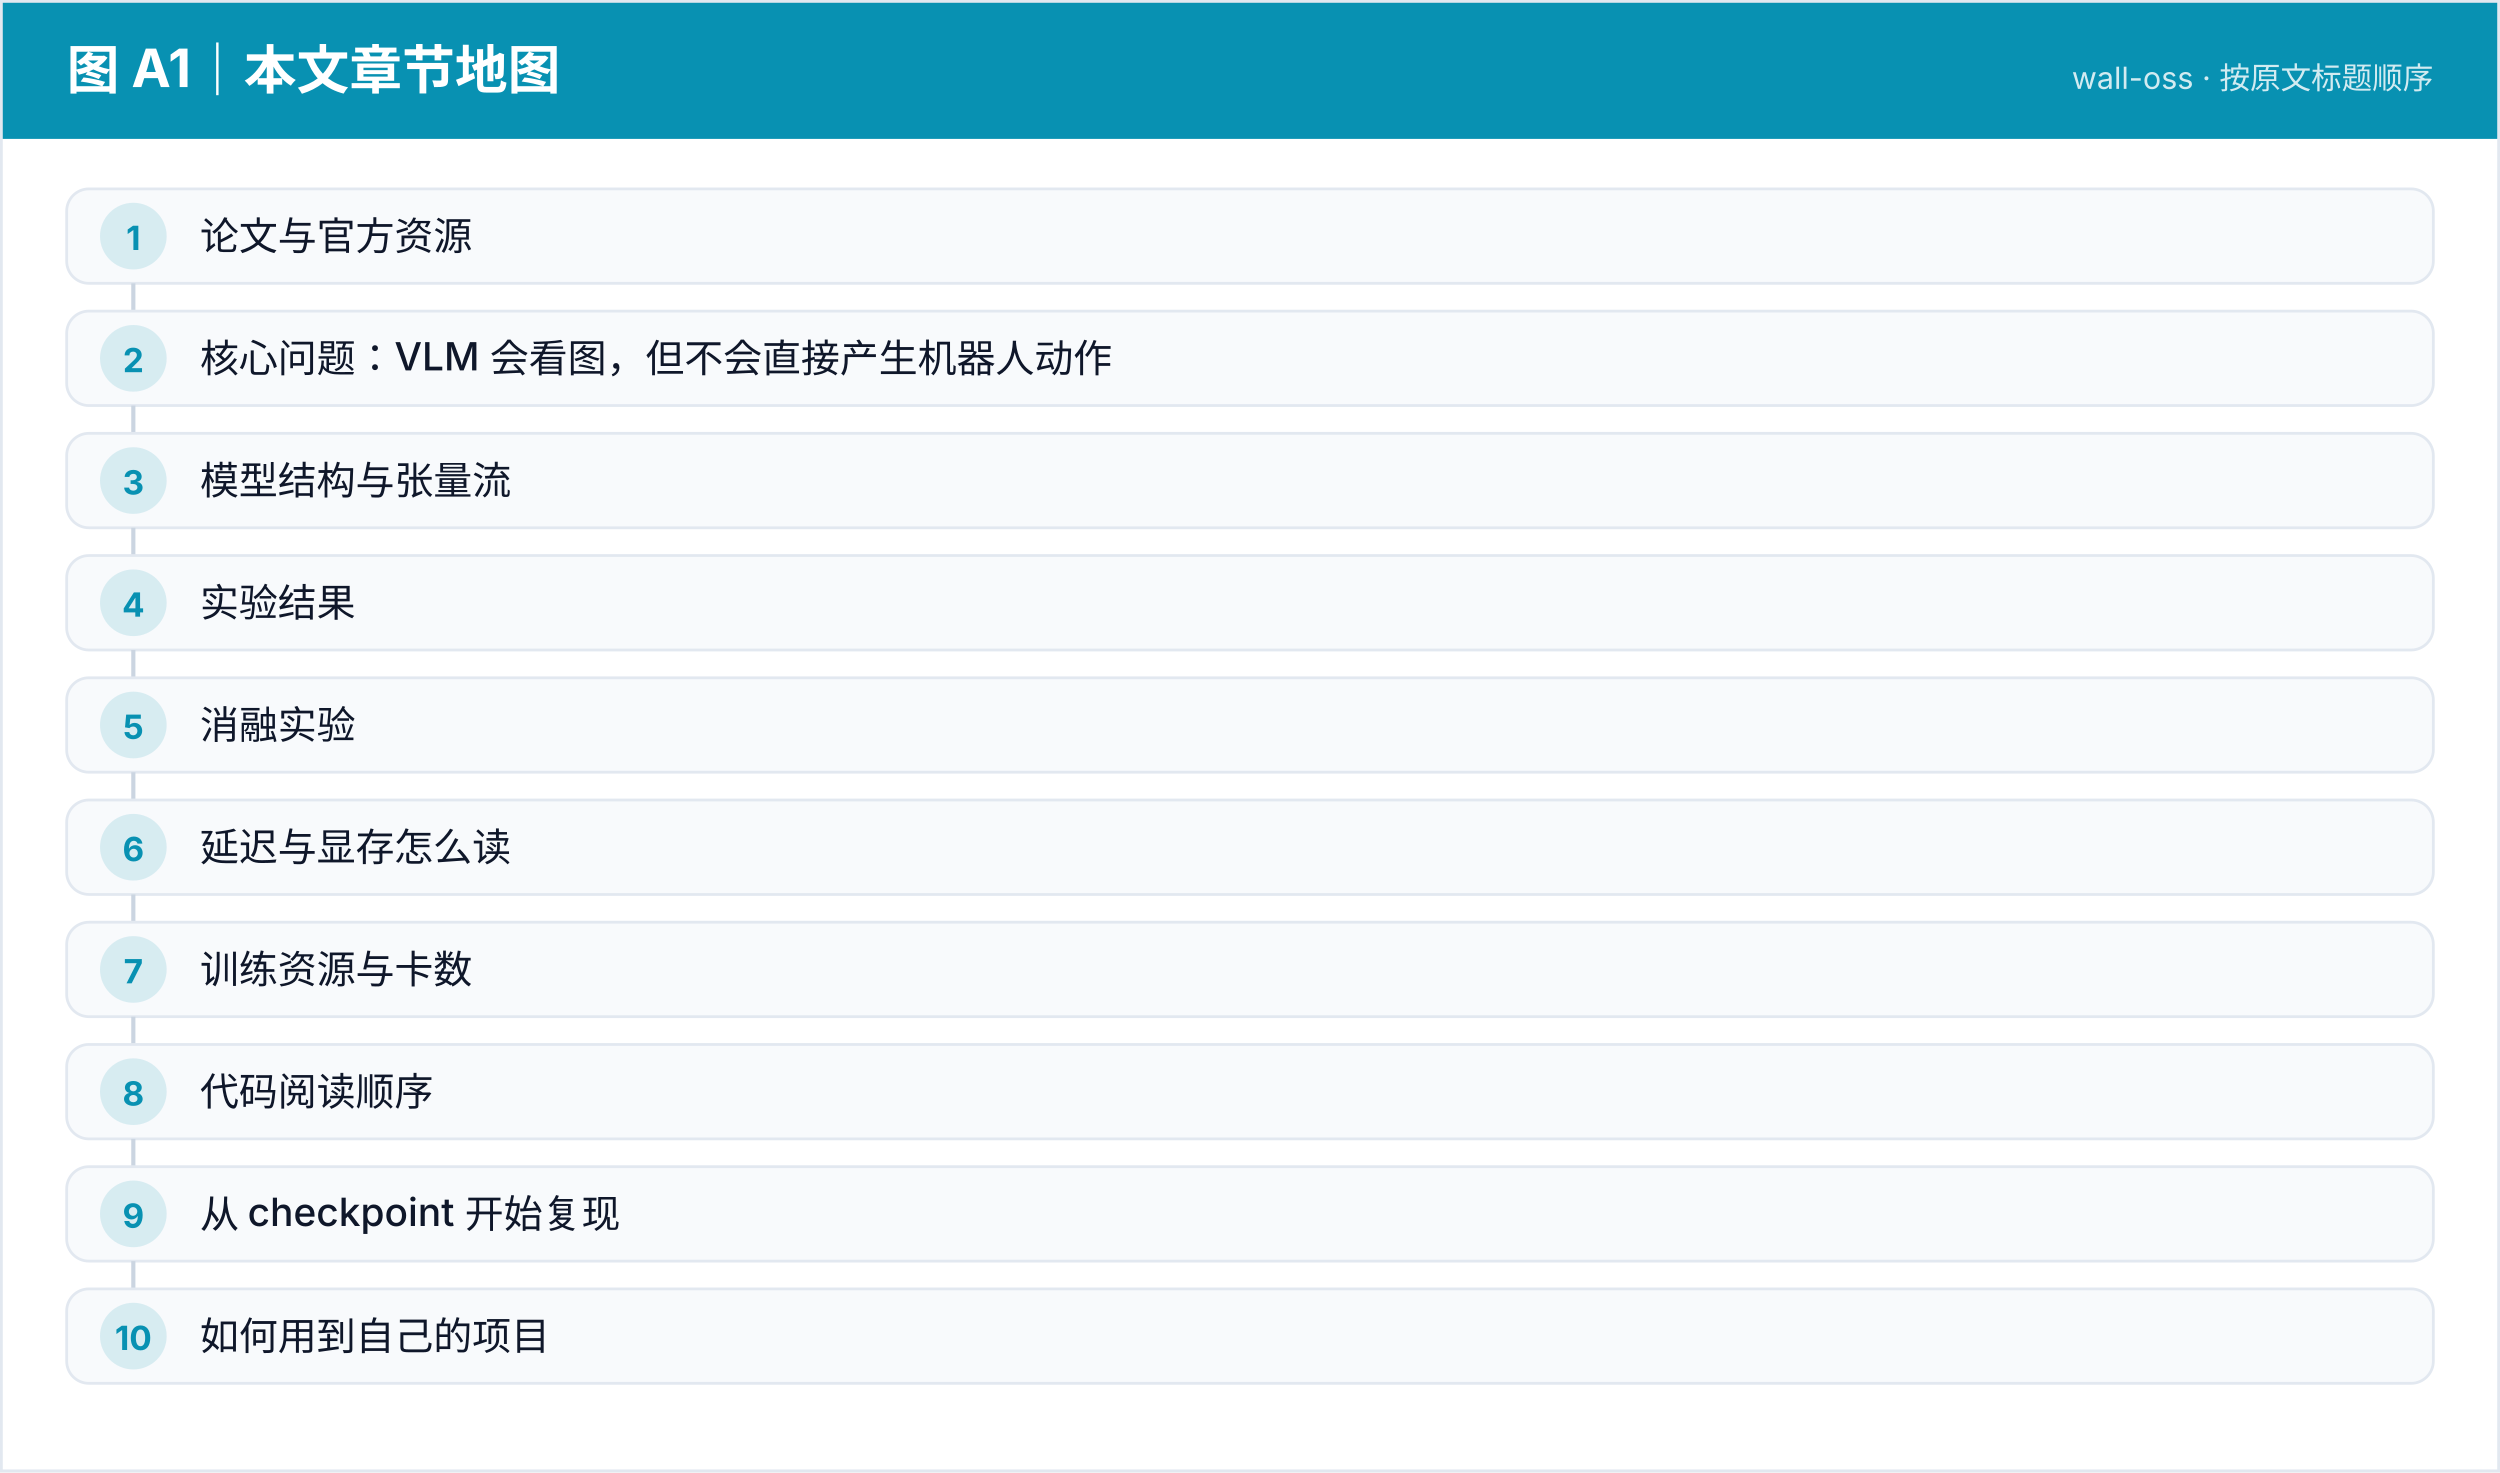
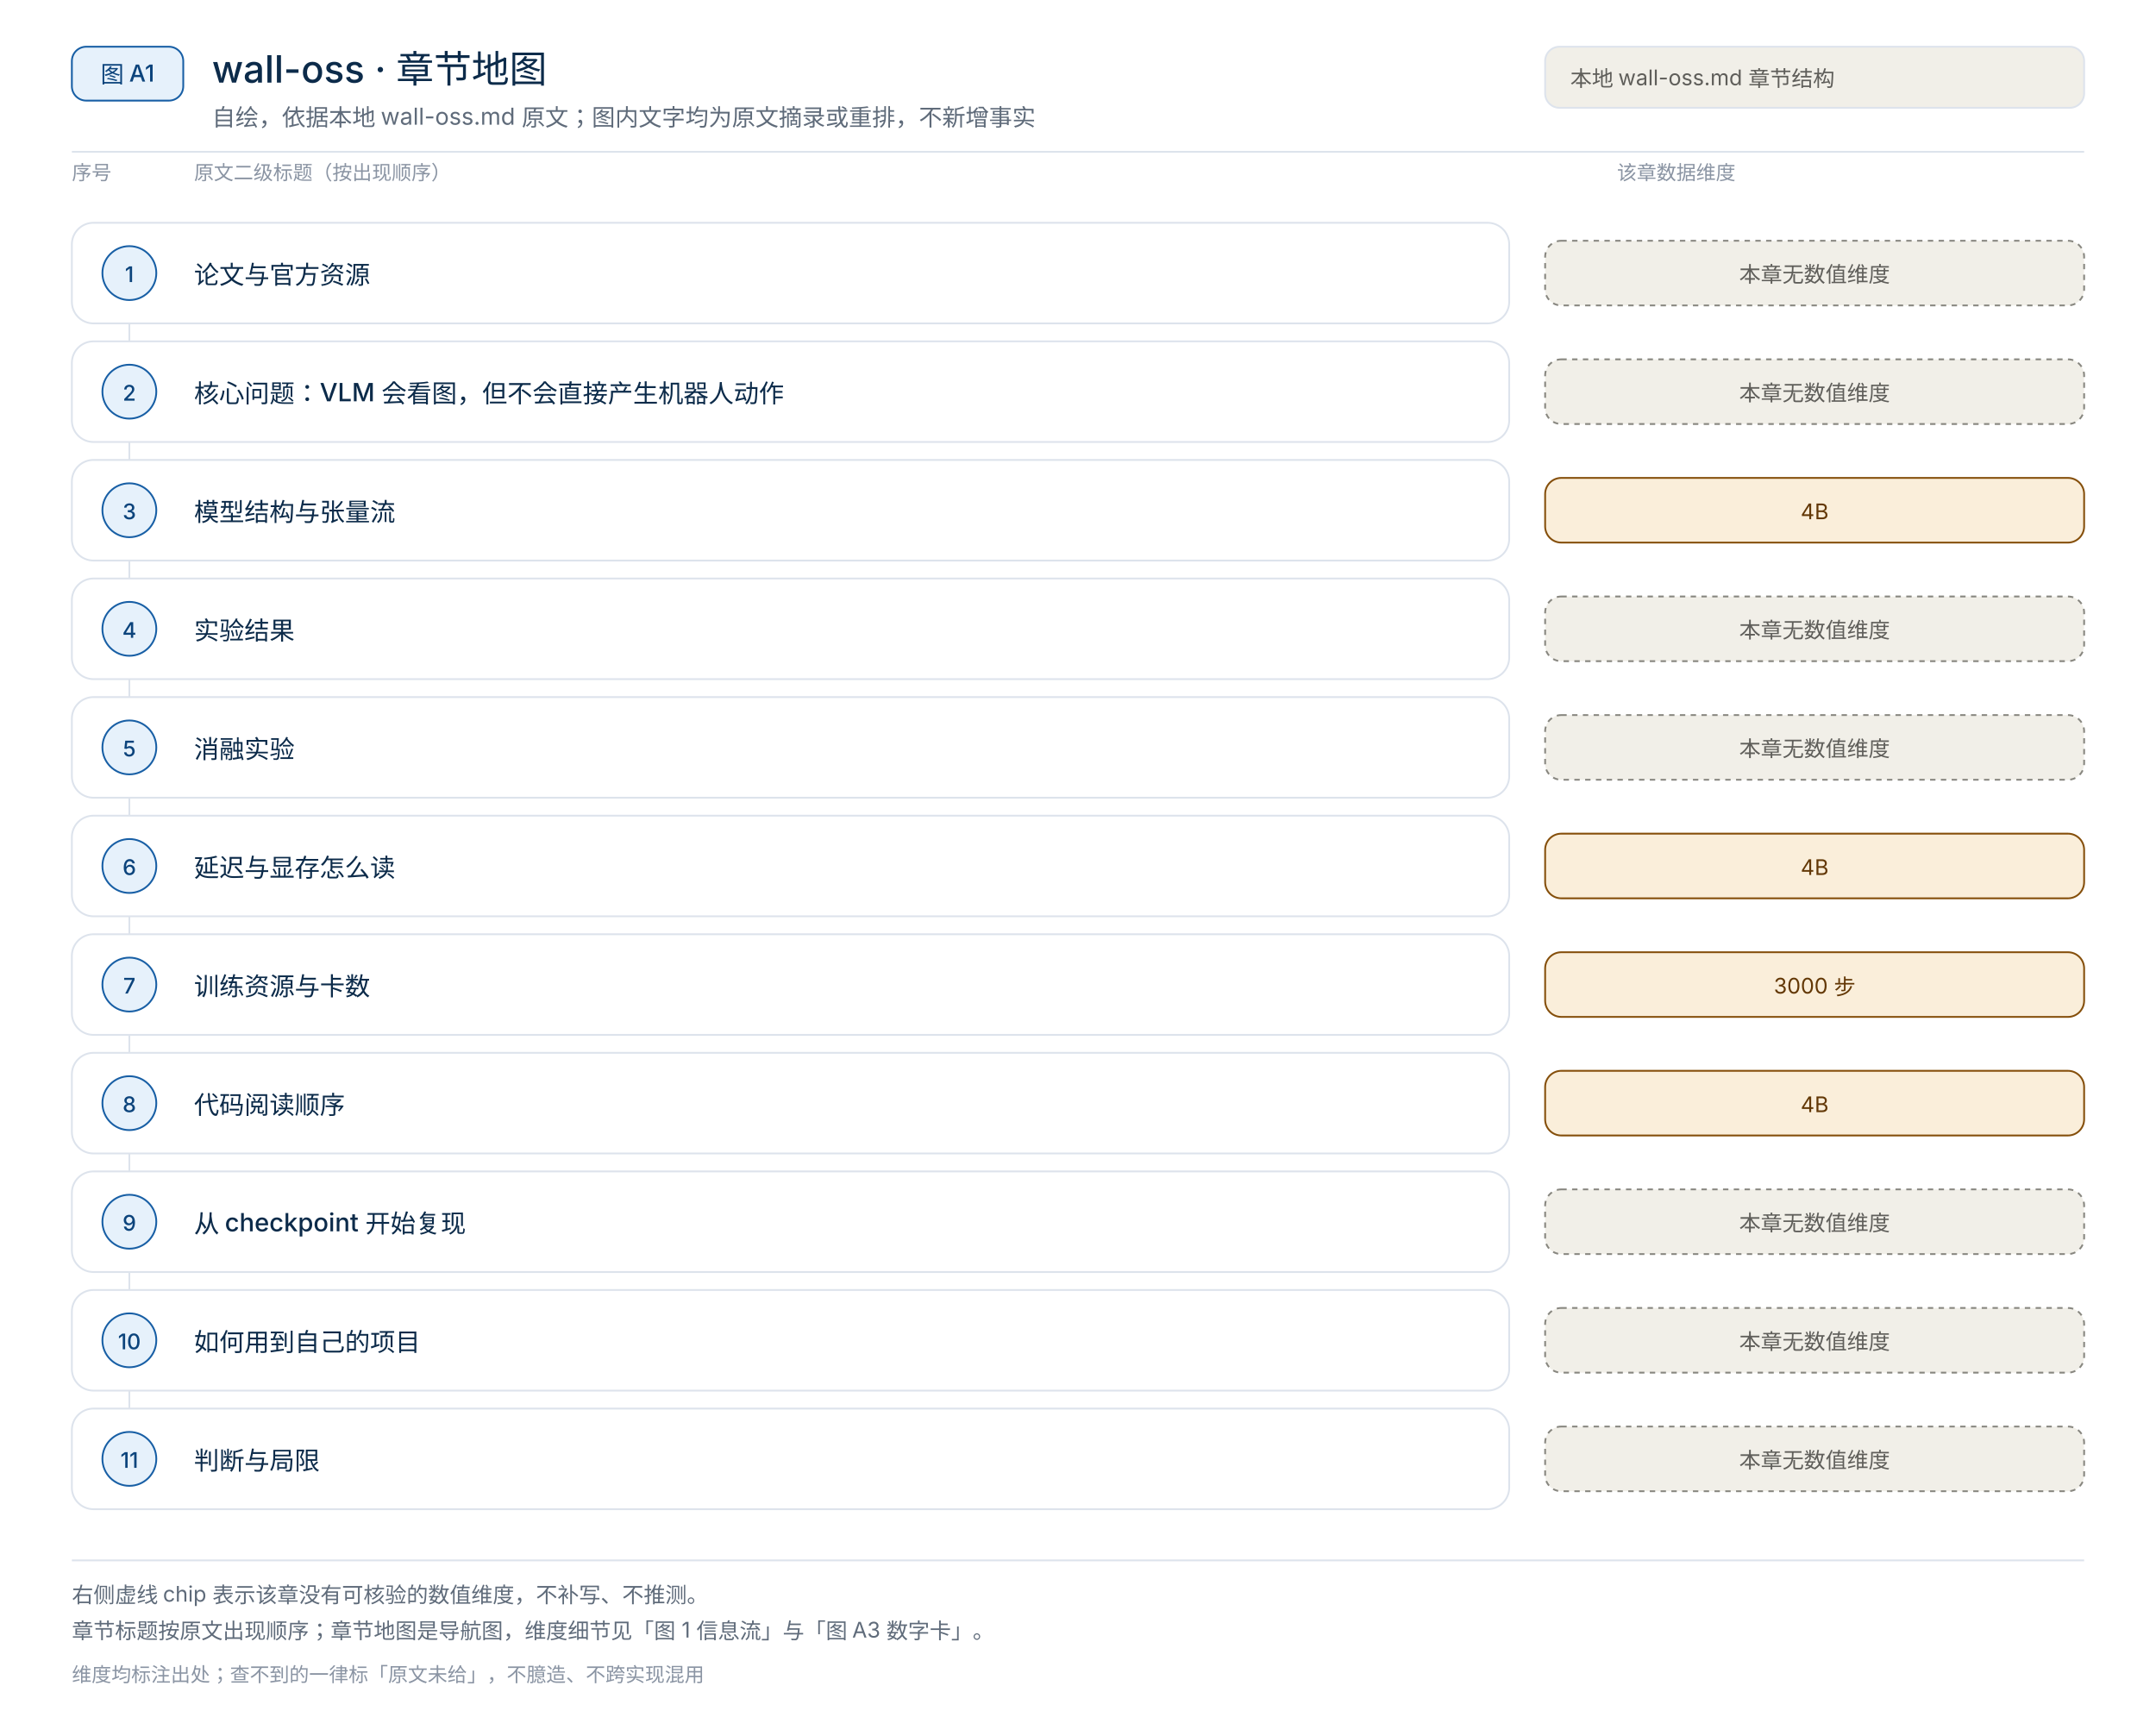
- <svg xmlns="http://www.w3.org/2000/svg" viewBox="0 0 900 530" width="900" height="530" font-family="PingFang SC, -apple-system, BlinkMacSystemFont, Microsoft YaHei, sans-serif">
-   <rect width="900" height="530" fill="#ffffff" />
-   <rect x="0" y="0" width="900" height="50" fill="#0891b2" />
-   <text x="24" y="32" font-size="19" fill="#ffffff" font-weight="700" text-anchor="start">图 A1｜本文章节地图</text>
-   <text x="876" y="32" font-size="11" fill="#ffffff" font-weight="400" text-anchor="end" opacity="0.82">wall-oss · 按原文标题顺序</text>
-   <rect x="24" y="68" width="852" height="34" rx="8" fill="#f8fafc" stroke="#e2e8f0" />
-   <circle cx="48" cy="85" r="12" fill="#0891b2" opacity="0.14" />
-   <text x="48" y="90" font-size="12" fill="#0891b2" font-weight="700" text-anchor="middle">1</text>
-   <text x="72" y="90" font-size="14" fill="#0f172a" font-weight="500" text-anchor="start">论文与官方资源</text>
-   <path d="M48 102 L48 112" stroke="#cbd5e1" stroke-width="1.5" />
-   <rect x="24" y="112" width="852" height="34" rx="8" fill="#f8fafc" stroke="#e2e8f0" />
-   <circle cx="48" cy="129" r="12" fill="#0891b2" opacity="0.14" />
-   <text x="48" y="134" font-size="12" fill="#0891b2" font-weight="700" text-anchor="middle">2</text>
-   <text x="72" y="134" font-size="14" fill="#0f172a" font-weight="500" text-anchor="start">核心问题：VLM 会看图，但不会直接产生机器人动作</text>
-   <path d="M48 146 L48 156" stroke="#cbd5e1" stroke-width="1.5" />
-   <rect x="24" y="156" width="852" height="34" rx="8" fill="#f8fafc" stroke="#e2e8f0" />
-   <circle cx="48" cy="173" r="12" fill="#0891b2" opacity="0.14" />
-   <text x="48" y="178" font-size="12" fill="#0891b2" font-weight="700" text-anchor="middle">3</text>
-   <text x="72" y="178" font-size="14" fill="#0f172a" font-weight="500" text-anchor="start">模型结构与张量流</text>
-   <path d="M48 190 L48 200" stroke="#cbd5e1" stroke-width="1.5" />
-   <rect x="24" y="200" width="852" height="34" rx="8" fill="#f8fafc" stroke="#e2e8f0" />
-   <circle cx="48" cy="217" r="12" fill="#0891b2" opacity="0.14" />
-   <text x="48" y="222" font-size="12" fill="#0891b2" font-weight="700" text-anchor="middle">4</text>
-   <text x="72" y="222" font-size="14" fill="#0f172a" font-weight="500" text-anchor="start">实验结果</text>
-   <path d="M48 234 L48 244" stroke="#cbd5e1" stroke-width="1.5" />
-   <rect x="24" y="244" width="852" height="34" rx="8" fill="#f8fafc" stroke="#e2e8f0" />
-   <circle cx="48" cy="261" r="12" fill="#0891b2" opacity="0.14" />
-   <text x="48" y="266" font-size="12" fill="#0891b2" font-weight="700" text-anchor="middle">5</text>
-   <text x="72" y="266" font-size="14" fill="#0f172a" font-weight="500" text-anchor="start">消融实验</text>
-   <path d="M48 278 L48 288" stroke="#cbd5e1" stroke-width="1.5" />
-   <rect x="24" y="288" width="852" height="34" rx="8" fill="#f8fafc" stroke="#e2e8f0" />
-   <circle cx="48" cy="305" r="12" fill="#0891b2" opacity="0.14" />
-   <text x="48" y="310" font-size="12" fill="#0891b2" font-weight="700" text-anchor="middle">6</text>
-   <text x="72" y="310" font-size="14" fill="#0f172a" font-weight="500" text-anchor="start">延迟与显存怎么读</text>
-   <path d="M48 322 L48 332" stroke="#cbd5e1" stroke-width="1.5" />
-   <rect x="24" y="332" width="852" height="34" rx="8" fill="#f8fafc" stroke="#e2e8f0" />
-   <circle cx="48" cy="349" r="12" fill="#0891b2" opacity="0.14" />
-   <text x="48" y="354" font-size="12" fill="#0891b2" font-weight="700" text-anchor="middle">7</text>
-   <text x="72" y="354" font-size="14" fill="#0f172a" font-weight="500" text-anchor="start">训练资源与卡数</text>
-   <path d="M48 366 L48 376" stroke="#cbd5e1" stroke-width="1.5" />
-   <rect x="24" y="376" width="852" height="34" rx="8" fill="#f8fafc" stroke="#e2e8f0" />
-   <circle cx="48" cy="393" r="12" fill="#0891b2" opacity="0.14" />
-   <text x="48" y="398" font-size="12" fill="#0891b2" font-weight="700" text-anchor="middle">8</text>
-   <text x="72" y="398" font-size="14" fill="#0f172a" font-weight="500" text-anchor="start">代码阅读顺序</text>
-   <path d="M48 410 L48 420" stroke="#cbd5e1" stroke-width="1.5" />
-   <rect x="24" y="420" width="852" height="34" rx="8" fill="#f8fafc" stroke="#e2e8f0" />
-   <circle cx="48" cy="437" r="12" fill="#0891b2" opacity="0.14" />
-   <text x="48" y="442" font-size="12" fill="#0891b2" font-weight="700" text-anchor="middle">9</text>
-   <text x="72" y="442" font-size="14" fill="#0f172a" font-weight="500" text-anchor="start">从 checkpoint 开始复现</text>
-   <path d="M48 454 L48 464" stroke="#cbd5e1" stroke-width="1.5" />
-   <rect x="24" y="464" width="852" height="34" rx="8" fill="#f8fafc" stroke="#e2e8f0" />
-   <circle cx="48" cy="481" r="12" fill="#0891b2" opacity="0.14" />
-   <text x="48" y="486" font-size="12" fill="#0891b2" font-weight="700" text-anchor="middle">10</text>
-   <text x="72" y="486" font-size="14" fill="#0f172a" font-weight="500" text-anchor="start">如何用到自己的项目</text>
-   <rect x="0.5" y="0.5" width="899" height="529" fill="none" stroke="#e2e8f0" />
+ <svg xmlns="http://www.w3.org/2000/svg" width="1200" height="966" viewBox="0 0 1200 966" role="img">
+   <defs>
+     <marker id="arrow" viewBox="0 0 10 10" refX="8" refY="5" markerWidth="6" markerHeight="6" orient="auto-start-reverse">
+       <path d="M2 1L8 5L2 9" fill="none" stroke="#185FA5" stroke-width="1.6" stroke-linecap="round" stroke-linejoin="round" />
+     </marker>
+   </defs>
+   <rect x="0" y="0" width="1200" height="966" rx="0" fill="#FFFFFF" stroke="#FFFFFF" stroke-width="1" />
+   <text x="118" y="46" font-family="-apple-system,BlinkMacSystemFont,'PingFang SC','Microsoft YaHei',sans-serif" font-size="21" font-weight="500" fill="#0C2B4A" text-anchor="start">wall-oss · 章节地图</text>
+   <text x="118" y="70" font-family="-apple-system,BlinkMacSystemFont,'PingFang SC','Microsoft YaHei',sans-serif" font-size="13" font-weight="400" fill="#5F6B7A" text-anchor="start">自绘，依据本地 wall-oss.md 原文；图内文字均为原文摘录或重排，不新增事实</text>
+   <rect x="40" y="84" width="1120" height="1" rx="0" fill="#DDE3EC" stroke="#DDE3EC" stroke-width="0" />
+   <rect x="860" y="26" width="300" height="34" rx="8" fill="#F1EFE8" stroke="#DDE3EC" stroke-width="1" />
+   <text x="874" y="48" font-family="-apple-system,BlinkMacSystemFont,'PingFang SC','Microsoft YaHei',sans-serif" font-size="12" font-weight="400" fill="#5F5E5A" text-anchor="start">本地 wall-oss.md 章节结构</text>
+   <rect x="40" y="26" width="62" height="30" rx="8" fill="#E6F1FB" stroke="#185FA5" stroke-width="1" />
+   <text x="71" y="46" font-family="-apple-system,BlinkMacSystemFont,'PingFang SC','Microsoft YaHei',sans-serif" font-size="13" font-weight="500" fill="#0C447C" text-anchor="middle">图 A1</text>
+   <text x="40" y="100" font-family="-apple-system,BlinkMacSystemFont,'PingFang SC','Microsoft YaHei',sans-serif" font-size="11" font-weight="400" fill="#8A94A3" text-anchor="start">序号</text>
+   <text x="108" y="100" font-family="-apple-system,BlinkMacSystemFont,'PingFang SC','Microsoft YaHei',sans-serif" font-size="11" font-weight="400" fill="#8A94A3" text-anchor="start">原文二级标题（按出现顺序）</text>
+   <text x="900" y="100" font-family="-apple-system,BlinkMacSystemFont,'PingFang SC','Microsoft YaHei',sans-serif" font-size="11" font-weight="400" fill="#8A94A3" text-anchor="start">该章数据维度</text>
+   <rect x="40" y="124" width="800" height="56" rx="12" fill="#FFFFFF" stroke="#DDE3EC" stroke-width="1" />
+   <circle cx="72" cy="152" r="15" fill="#E6F1FB" stroke="#185FA5" stroke-width="1" />
+   <text x="72" y="157" font-family="-apple-system,BlinkMacSystemFont,'PingFang SC','Microsoft YaHei',sans-serif" font-size="12" font-weight="500" fill="#0C447C" text-anchor="middle">1</text>
+   <text x="108" y="158" font-family="-apple-system,BlinkMacSystemFont,'PingFang SC','Microsoft YaHei',sans-serif" font-size="14" font-weight="500" fill="#0C2B4A" text-anchor="start">论文与官方资源</text>
+   <rect x="860" y="134" width="300" height="36" rx="9" fill="#F1EFE8" stroke="#888780" stroke-width="1" stroke-dasharray="3 3" />
+   <text x="1010" y="157" font-family="-apple-system,BlinkMacSystemFont,'PingFang SC','Microsoft YaHei',sans-serif" font-size="12" font-weight="400" fill="#5F5E5A" text-anchor="middle">本章无数值维度</text>
+   <path d="M72 180 L72 190" fill="none" stroke="#DDE3EC" stroke-width="1" />
+   <rect x="40" y="190" width="800" height="56" rx="12" fill="#FFFFFF" stroke="#DDE3EC" stroke-width="1" />
+   <circle cx="72" cy="218" r="15" fill="#E6F1FB" stroke="#185FA5" stroke-width="1" />
+   <text x="72" y="223" font-family="-apple-system,BlinkMacSystemFont,'PingFang SC','Microsoft YaHei',sans-serif" font-size="12" font-weight="500" fill="#0C447C" text-anchor="middle">2</text>
+   <text x="108" y="224" font-family="-apple-system,BlinkMacSystemFont,'PingFang SC','Microsoft YaHei',sans-serif" font-size="14" font-weight="500" fill="#0C2B4A" text-anchor="start">核心问题：VLM 会看图，但不会直接产生机器人动作</text>
+   <rect x="860" y="200" width="300" height="36" rx="9" fill="#F1EFE8" stroke="#888780" stroke-width="1" stroke-dasharray="3 3" />
+   <text x="1010" y="223" font-family="-apple-system,BlinkMacSystemFont,'PingFang SC','Microsoft YaHei',sans-serif" font-size="12" font-weight="400" fill="#5F5E5A" text-anchor="middle">本章无数值维度</text>
+   <path d="M72 246 L72 256" fill="none" stroke="#DDE3EC" stroke-width="1" />
+   <rect x="40" y="256" width="800" height="56" rx="12" fill="#FFFFFF" stroke="#DDE3EC" stroke-width="1" />
+   <circle cx="72" cy="284" r="15" fill="#E6F1FB" stroke="#185FA5" stroke-width="1" />
+   <text x="72" y="289" font-family="-apple-system,BlinkMacSystemFont,'PingFang SC','Microsoft YaHei',sans-serif" font-size="12" font-weight="500" fill="#0C447C" text-anchor="middle">3</text>
+   <text x="108" y="290" font-family="-apple-system,BlinkMacSystemFont,'PingFang SC','Microsoft YaHei',sans-serif" font-size="14" font-weight="500" fill="#0C2B4A" text-anchor="start">模型结构与张量流</text>
+   <rect x="860" y="266" width="300" height="36" rx="9" fill="#FAEEDA" stroke="#854F0B" stroke-width="1" />
+   <text x="1010" y="289" font-family="-apple-system,BlinkMacSystemFont,'PingFang SC','Microsoft YaHei',sans-serif" font-size="12" font-weight="400" fill="#633806" text-anchor="middle">4B</text>
+   <path d="M72 312 L72 322" fill="none" stroke="#DDE3EC" stroke-width="1" />
+   <rect x="40" y="322" width="800" height="56" rx="12" fill="#FFFFFF" stroke="#DDE3EC" stroke-width="1" />
+   <circle cx="72" cy="350" r="15" fill="#E6F1FB" stroke="#185FA5" stroke-width="1" />
+   <text x="72" y="355" font-family="-apple-system,BlinkMacSystemFont,'PingFang SC','Microsoft YaHei',sans-serif" font-size="12" font-weight="500" fill="#0C447C" text-anchor="middle">4</text>
+   <text x="108" y="356" font-family="-apple-system,BlinkMacSystemFont,'PingFang SC','Microsoft YaHei',sans-serif" font-size="14" font-weight="500" fill="#0C2B4A" text-anchor="start">实验结果</text>
+   <rect x="860" y="332" width="300" height="36" rx="9" fill="#F1EFE8" stroke="#888780" stroke-width="1" stroke-dasharray="3 3" />
+   <text x="1010" y="355" font-family="-apple-system,BlinkMacSystemFont,'PingFang SC','Microsoft YaHei',sans-serif" font-size="12" font-weight="400" fill="#5F5E5A" text-anchor="middle">本章无数值维度</text>
+   <path d="M72 378 L72 388" fill="none" stroke="#DDE3EC" stroke-width="1" />
+   <rect x="40" y="388" width="800" height="56" rx="12" fill="#FFFFFF" stroke="#DDE3EC" stroke-width="1" />
+   <circle cx="72" cy="416" r="15" fill="#E6F1FB" stroke="#185FA5" stroke-width="1" />
+   <text x="72" y="421" font-family="-apple-system,BlinkMacSystemFont,'PingFang SC','Microsoft YaHei',sans-serif" font-size="12" font-weight="500" fill="#0C447C" text-anchor="middle">5</text>
+   <text x="108" y="422" font-family="-apple-system,BlinkMacSystemFont,'PingFang SC','Microsoft YaHei',sans-serif" font-size="14" font-weight="500" fill="#0C2B4A" text-anchor="start">消融实验</text>
+   <rect x="860" y="398" width="300" height="36" rx="9" fill="#F1EFE8" stroke="#888780" stroke-width="1" stroke-dasharray="3 3" />
+   <text x="1010" y="421" font-family="-apple-system,BlinkMacSystemFont,'PingFang SC','Microsoft YaHei',sans-serif" font-size="12" font-weight="400" fill="#5F5E5A" text-anchor="middle">本章无数值维度</text>
+   <path d="M72 444 L72 454" fill="none" stroke="#DDE3EC" stroke-width="1" />
+   <rect x="40" y="454" width="800" height="56" rx="12" fill="#FFFFFF" stroke="#DDE3EC" stroke-width="1" />
+   <circle cx="72" cy="482" r="15" fill="#E6F1FB" stroke="#185FA5" stroke-width="1" />
+   <text x="72" y="487" font-family="-apple-system,BlinkMacSystemFont,'PingFang SC','Microsoft YaHei',sans-serif" font-size="12" font-weight="500" fill="#0C447C" text-anchor="middle">6</text>
+   <text x="108" y="488" font-family="-apple-system,BlinkMacSystemFont,'PingFang SC','Microsoft YaHei',sans-serif" font-size="14" font-weight="500" fill="#0C2B4A" text-anchor="start">延迟与显存怎么读</text>
+   <rect x="860" y="464" width="300" height="36" rx="9" fill="#FAEEDA" stroke="#854F0B" stroke-width="1" />
+   <text x="1010" y="487" font-family="-apple-system,BlinkMacSystemFont,'PingFang SC','Microsoft YaHei',sans-serif" font-size="12" font-weight="400" fill="#633806" text-anchor="middle">4B</text>
+   <path d="M72 510 L72 520" fill="none" stroke="#DDE3EC" stroke-width="1" />
+   <rect x="40" y="520" width="800" height="56" rx="12" fill="#FFFFFF" stroke="#DDE3EC" stroke-width="1" />
+   <circle cx="72" cy="548" r="15" fill="#E6F1FB" stroke="#185FA5" stroke-width="1" />
+   <text x="72" y="553" font-family="-apple-system,BlinkMacSystemFont,'PingFang SC','Microsoft YaHei',sans-serif" font-size="12" font-weight="500" fill="#0C447C" text-anchor="middle">7</text>
+   <text x="108" y="554" font-family="-apple-system,BlinkMacSystemFont,'PingFang SC','Microsoft YaHei',sans-serif" font-size="14" font-weight="500" fill="#0C2B4A" text-anchor="start">训练资源与卡数</text>
+   <rect x="860" y="530" width="300" height="36" rx="9" fill="#FAEEDA" stroke="#854F0B" stroke-width="1" />
+   <text x="1010" y="553" font-family="-apple-system,BlinkMacSystemFont,'PingFang SC','Microsoft YaHei',sans-serif" font-size="12" font-weight="400" fill="#633806" text-anchor="middle">3000 步</text>
+   <path d="M72 576 L72 586" fill="none" stroke="#DDE3EC" stroke-width="1" />
+   <rect x="40" y="586" width="800" height="56" rx="12" fill="#FFFFFF" stroke="#DDE3EC" stroke-width="1" />
+   <circle cx="72" cy="614" r="15" fill="#E6F1FB" stroke="#185FA5" stroke-width="1" />
+   <text x="72" y="619" font-family="-apple-system,BlinkMacSystemFont,'PingFang SC','Microsoft YaHei',sans-serif" font-size="12" font-weight="500" fill="#0C447C" text-anchor="middle">8</text>
+   <text x="108" y="620" font-family="-apple-system,BlinkMacSystemFont,'PingFang SC','Microsoft YaHei',sans-serif" font-size="14" font-weight="500" fill="#0C2B4A" text-anchor="start">代码阅读顺序</text>
+   <rect x="860" y="596" width="300" height="36" rx="9" fill="#FAEEDA" stroke="#854F0B" stroke-width="1" />
+   <text x="1010" y="619" font-family="-apple-system,BlinkMacSystemFont,'PingFang SC','Microsoft YaHei',sans-serif" font-size="12" font-weight="400" fill="#633806" text-anchor="middle">4B</text>
+   <path d="M72 642 L72 652" fill="none" stroke="#DDE3EC" stroke-width="1" />
+   <rect x="40" y="652" width="800" height="56" rx="12" fill="#FFFFFF" stroke="#DDE3EC" stroke-width="1" />
+   <circle cx="72" cy="680" r="15" fill="#E6F1FB" stroke="#185FA5" stroke-width="1" />
+   <text x="72" y="685" font-family="-apple-system,BlinkMacSystemFont,'PingFang SC','Microsoft YaHei',sans-serif" font-size="12" font-weight="500" fill="#0C447C" text-anchor="middle">9</text>
+   <text x="108" y="686" font-family="-apple-system,BlinkMacSystemFont,'PingFang SC','Microsoft YaHei',sans-serif" font-size="14" font-weight="500" fill="#0C2B4A" text-anchor="start">从 checkpoint 开始复现</text>
+   <rect x="860" y="662" width="300" height="36" rx="9" fill="#F1EFE8" stroke="#888780" stroke-width="1" stroke-dasharray="3 3" />
+   <text x="1010" y="685" font-family="-apple-system,BlinkMacSystemFont,'PingFang SC','Microsoft YaHei',sans-serif" font-size="12" font-weight="400" fill="#5F5E5A" text-anchor="middle">本章无数值维度</text>
+   <path d="M72 708 L72 718" fill="none" stroke="#DDE3EC" stroke-width="1" />
+   <rect x="40" y="718" width="800" height="56" rx="12" fill="#FFFFFF" stroke="#DDE3EC" stroke-width="1" />
+   <circle cx="72" cy="746" r="15" fill="#E6F1FB" stroke="#185FA5" stroke-width="1" />
+   <text x="72" y="751" font-family="-apple-system,BlinkMacSystemFont,'PingFang SC','Microsoft YaHei',sans-serif" font-size="12" font-weight="500" fill="#0C447C" text-anchor="middle">10</text>
+   <text x="108" y="752" font-family="-apple-system,BlinkMacSystemFont,'PingFang SC','Microsoft YaHei',sans-serif" font-size="14" font-weight="500" fill="#0C2B4A" text-anchor="start">如何用到自己的项目</text>
+   <rect x="860" y="728" width="300" height="36" rx="9" fill="#F1EFE8" stroke="#888780" stroke-width="1" stroke-dasharray="3 3" />
+   <text x="1010" y="751" font-family="-apple-system,BlinkMacSystemFont,'PingFang SC','Microsoft YaHei',sans-serif" font-size="12" font-weight="400" fill="#5F5E5A" text-anchor="middle">本章无数值维度</text>
+   <path d="M72 774 L72 784" fill="none" stroke="#DDE3EC" stroke-width="1" />
+   <rect x="40" y="784" width="800" height="56" rx="12" fill="#FFFFFF" stroke="#DDE3EC" stroke-width="1" />
+   <circle cx="72" cy="812" r="15" fill="#E6F1FB" stroke="#185FA5" stroke-width="1" />
+   <text x="72" y="817" font-family="-apple-system,BlinkMacSystemFont,'PingFang SC','Microsoft YaHei',sans-serif" font-size="12" font-weight="500" fill="#0C447C" text-anchor="middle">11</text>
+   <text x="108" y="818" font-family="-apple-system,BlinkMacSystemFont,'PingFang SC','Microsoft YaHei',sans-serif" font-size="14" font-weight="500" fill="#0C2B4A" text-anchor="start">判断与局限</text>
+   <rect x="860" y="794" width="300" height="36" rx="9" fill="#F1EFE8" stroke="#888780" stroke-width="1" stroke-dasharray="3 3" />
+   <text x="1010" y="817" font-family="-apple-system,BlinkMacSystemFont,'PingFang SC','Microsoft YaHei',sans-serif" font-size="12" font-weight="400" fill="#5F5E5A" text-anchor="middle">本章无数值维度</text>
+   <rect x="40" y="868" width="1120" height="1" rx="0" fill="#DDE3EC" stroke="#DDE3EC" stroke-width="0" />
+   <text x="40" y="892" font-family="-apple-system,BlinkMacSystemFont,'PingFang SC','Microsoft YaHei',sans-serif" font-size="12" font-weight="400" fill="#5F6B7A" text-anchor="start">右侧虚线 chip 表示该章没有可核验的数值维度，不补写、不推测。</text>
+   <text x="40" y="912" font-family="-apple-system,BlinkMacSystemFont,'PingFang SC','Microsoft YaHei',sans-serif" font-size="12" font-weight="400" fill="#5F6B7A" text-anchor="start">章节标题按原文出现顺序；章节地图是导航图，维度细节见「图 1 信息流」与「图 A3 数字卡」。</text>
+   <text x="40" y="936" font-family="-apple-system,BlinkMacSystemFont,'PingFang SC','Microsoft YaHei',sans-serif" font-size="11" font-weight="400" fill="#8A94A3" text-anchor="start">维度均标注出处；查不到的一律标「原文未给」，不臆造、不跨实现混用</text>
</svg>
